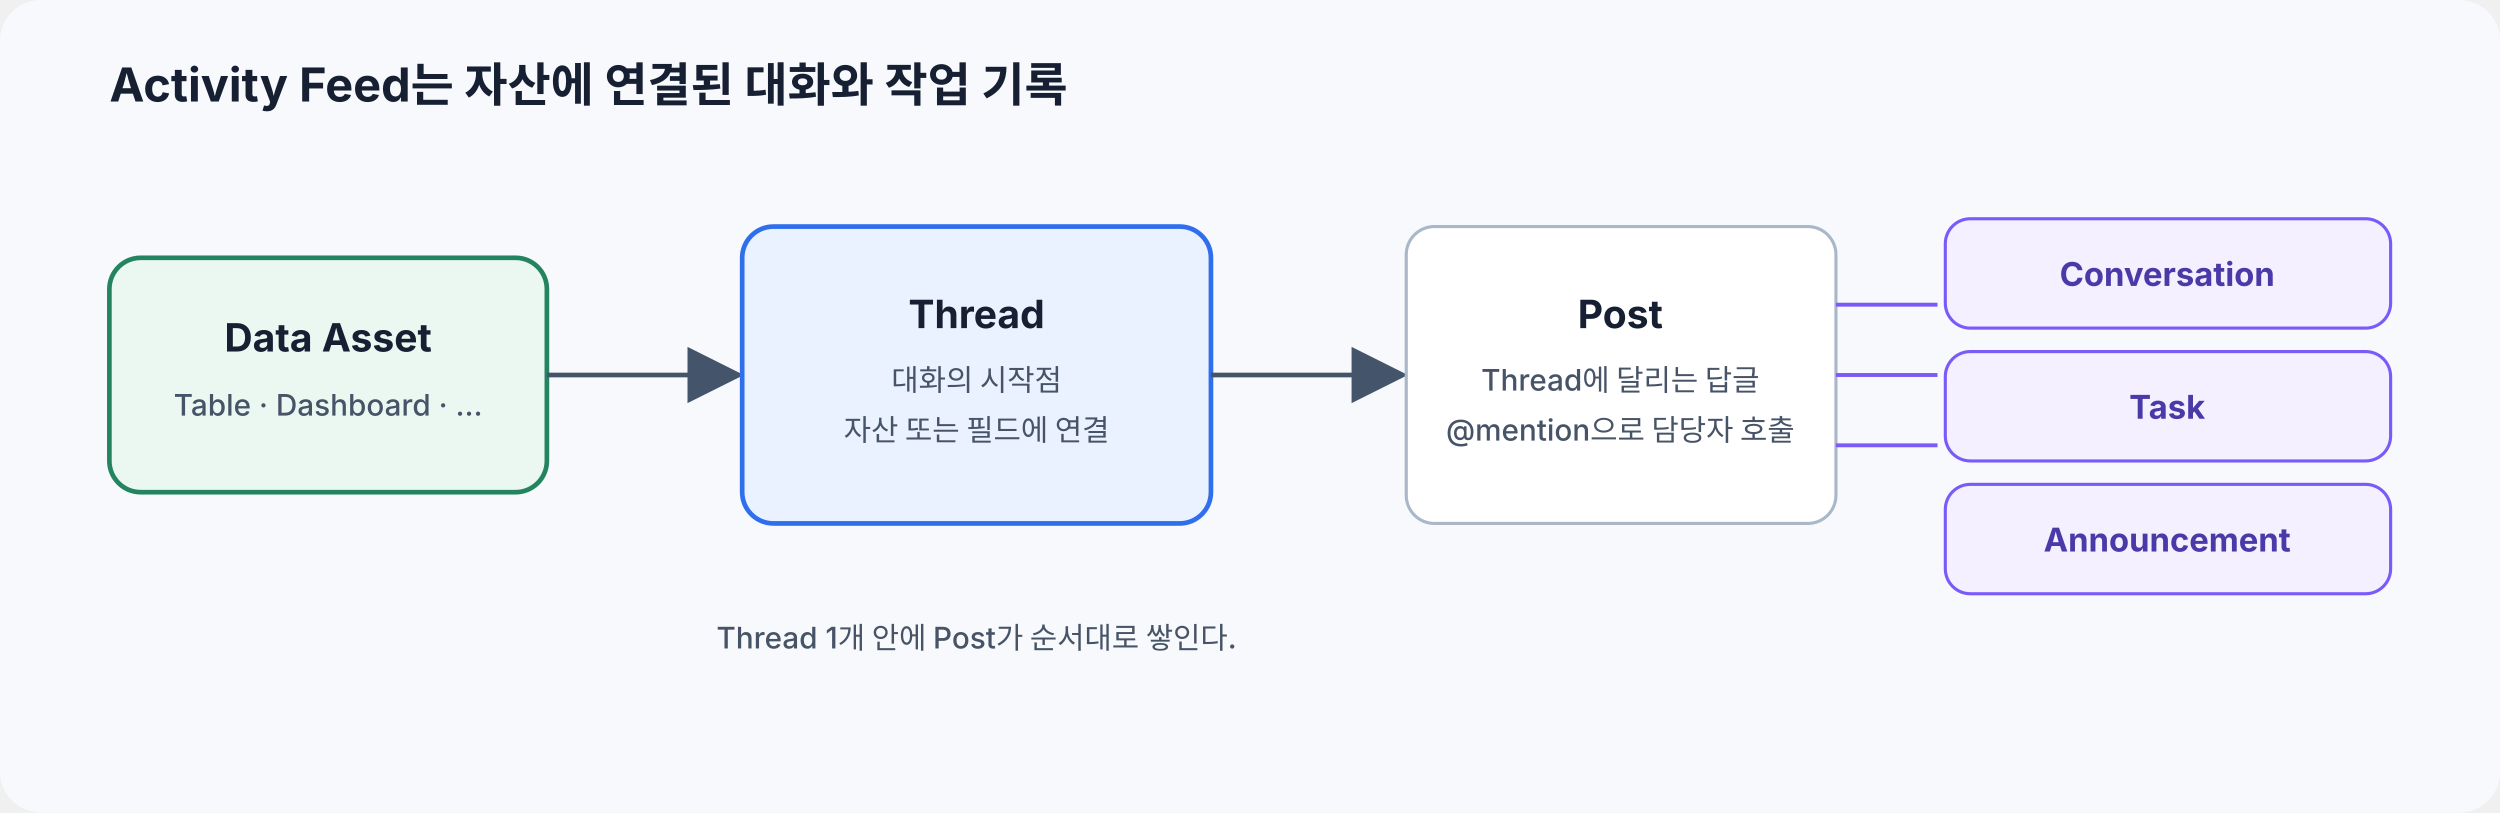
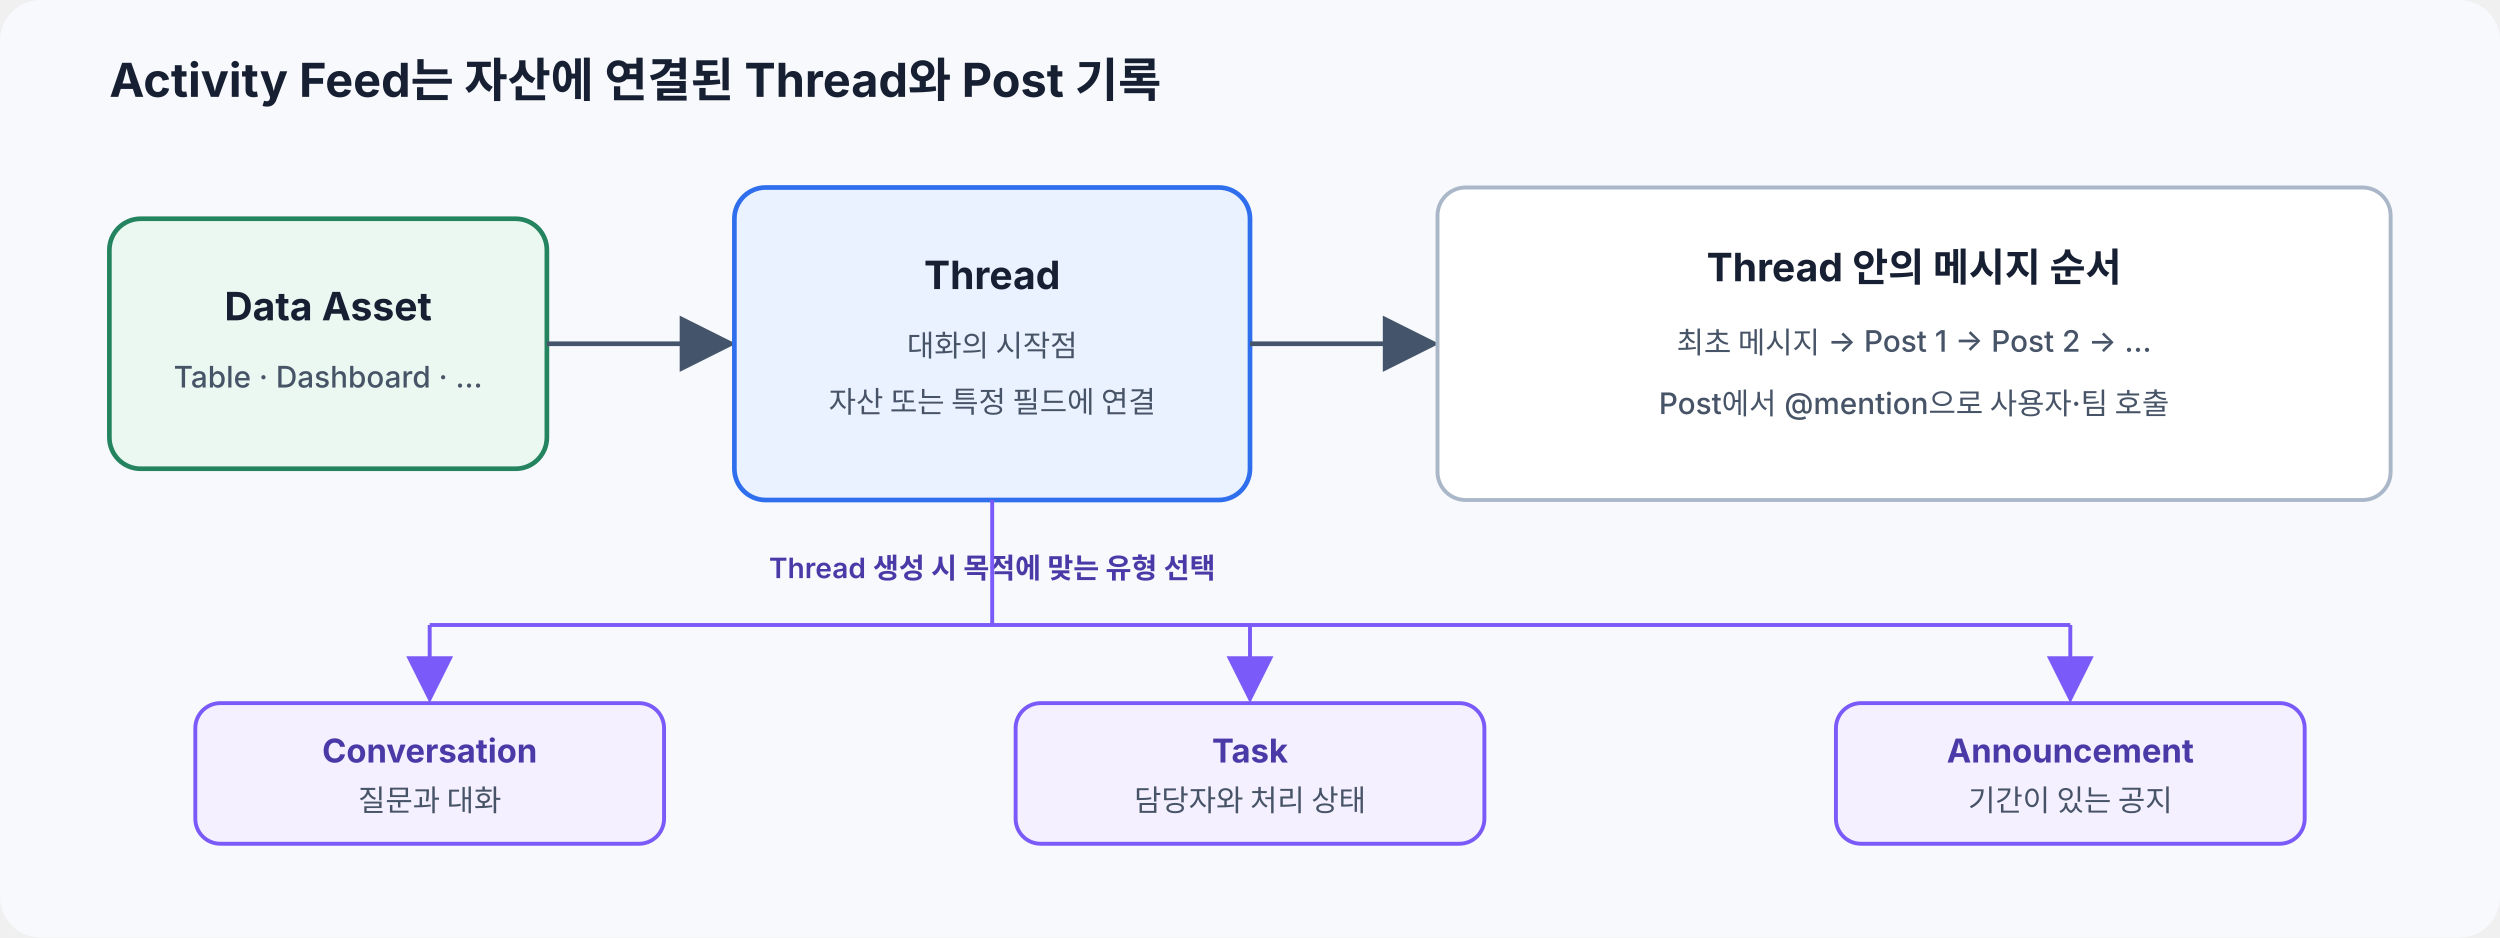
- <svg xmlns="http://www.w3.org/2000/svg" width="1600" height="520" viewBox="0 0 1600 520" role="img" aria-labelledby="title desc">
+ <svg xmlns="http://www.w3.org/2000/svg" width="1600" height="600" viewBox="0 0 1600 600" role="img" aria-labelledby="title desc">
  <defs>
    <marker id="arrow" markerWidth="12" markerHeight="12" refX="10" refY="6" orient="auto">
      <path d="M0,0 L12,6 L0,12 Z" fill="#44546A" />
    </marker>
+     <marker id="purpleArrow" markerWidth="12" markerHeight="12" refX="10" refY="6" orient="auto">
+       <path d="M0,0 L12,6 L0,12 Z" fill="#7A5AF8" />
+     </marker>
    <style>
      .bg { fill:#F7F9FC; }
-       .asset { fill:#EAF8F1; stroke:#24845F; stroke-width:3; rx:20; }
-       .thread { fill:#EAF2FF; stroke:#2F6FED; stroke-width:3; rx:20; }
-       .post { fill:#FFFFFF; stroke:#A9B7C9; stroke-width:2; rx:18; }
-       .type { fill:#F4F0FF; stroke:#7A5AF8; stroke-width:2; rx:16; }
+       .asset { fill:#EAF8F1; stroke:#24845F; stroke-width:3; }
+       .thread { fill:#EAF2FF; stroke:#2F6FED; stroke-width:3; }
+       .post { fill:#FFFFFF; stroke:#A9B7C9; stroke-width:2.5; }
+       .type { fill:#F4F0FF; stroke:#7A5AF8; stroke-width:2.5; }
      .line { stroke:#44546A; stroke-width:3; fill:none; marker-end:url(#arrow); }
      .branch { stroke:#7A5AF8; stroke-width:2.5; fill:none; }
+       .branchArrow { stroke:#7A5AF8; stroke-width:2.5; fill:none; marker-end:url(#purpleArrow); }
      .title { font:700 30px -apple-system,BlinkMacSystemFont,"Segoe UI","Noto Sans KR",sans-serif; fill:#172033; }
      .label { font:700 25px -apple-system,BlinkMacSystemFont,"Segoe UI","Noto Sans KR",sans-serif; fill:#172033; }
      .small { font:500 19px -apple-system,BlinkMacSystemFont,"Segoe UI","Noto Sans KR",sans-serif; fill:#475467; }
      .typeText { font:650 21px -apple-system,BlinkMacSystemFont,"Segoe UI","Noto Sans KR",sans-serif; fill:#4A3AA8; }
+       .caption { font:600 18px -apple-system,BlinkMacSystemFont,"Segoe UI","Noto Sans KR",sans-serif; fill:#4A3AA8; }
    </style>
  </defs>
-   <rect class="bg" width="1600" height="520" rx="26" />
-   <text class="title" x="70" y="65">Activity Feed는 자산에 연결된 대화와 작업 기록</text>
-   <rect class="asset" x="70" y="165" width="280" height="150" />
-   <text class="label" x="210" y="225" text-anchor="middle">Data Asset</text>
-   <text class="small" x="210" y="266" text-anchor="middle">Table · Dashboard · …</text>
-   <path class="line" d="M350 240 H470" />
-   <rect class="thread" x="475" y="145" width="300" height="190" />
-   <text class="label" x="625" y="210" text-anchor="middle">Thread</text>
-   <text class="small" x="625" y="250" text-anchor="middle">대화의 시작점</text>
-   <text class="small" x="625" y="282" text-anchor="middle">자산 또는 필드에 연결</text>
-   <path class="line" d="M775 240 H895" />
-   <rect class="post" x="900" y="145" width="275" height="190" />
-   <text class="label" x="1037" y="210" text-anchor="middle">Post</text>
-   <text class="small" x="1037" y="250" text-anchor="middle">Thread에 달리는 답글</text>
-   <text class="small" x="1037" y="282" text-anchor="middle">@mention으로 담당자 호출</text>
-   <path class="branch" d="M1175 195 H1240" />
-   <path class="branch" d="M1175 240 H1240" />
-   <path class="branch" d="M1175 285 H1240" />
-   <rect class="type" x="1245" y="140" width="285" height="70" />
-   <text class="typeText" x="1387" y="183" text-anchor="middle">Conversation</text>
-   <rect class="type" x="1245" y="225" width="285" height="70" />
-   <text class="typeText" x="1387" y="268" text-anchor="middle">Task</text>
-   <rect class="type" x="1245" y="310" width="285" height="70" />
-   <text class="typeText" x="1387" y="353" text-anchor="middle">Announcement</text>
-   <text class="small" x="625" y="415" text-anchor="middle">Thread 1개 안에 Post가 순서대로 쌓인다.</text>
+   <rect class="bg" width="1600" height="600" rx="26" />
+   <text class="title" x="70" y="62">Activity Feed는 자산에 연결된 Thread와 Post 기록</text>
+   <rect class="asset" x="70" y="140" width="280" height="160" rx="20" />
+   <text class="label" x="210" y="205" text-anchor="middle">Data Asset</text>
+   <text class="small" x="210" y="248" text-anchor="middle">Table · Dashboard · …</text>
+   <path class="line" d="M350 220 H465" />
+   <rect class="thread" x="470" y="120" width="330" height="200" rx="20" />
+   <text class="label" x="635" y="185" text-anchor="middle">Thread</text>
+   <text class="small" x="635" y="228" text-anchor="middle">대화의 시작점</text>
+   <text class="small" x="635" y="264" text-anchor="middle">자산 또는 특정 필드에 연결</text>
+   <path class="line" d="M800 220 H915" />
+   <rect class="post" x="920" y="120" width="610" height="200" rx="18" />
+   <text class="label" x="1225" y="180" text-anchor="middle">Thread 안의 메시지 순서</text>
+   <text class="small" x="1225" y="226" text-anchor="middle">최초 메시지 → Post 1 → Post 2 → …</text>
+   <text class="small" x="1225" y="265" text-anchor="middle">Post에서 @mention으로 사용자·팀 호출</text>
+   <text class="caption" x="635" y="370" text-anchor="middle">Thread 생성 시 목적에 맞는 유형 선택</text>
+   <path class="branch" d="M635 320 V400 H1325" />
+   <path class="branch" d="M635 400 H275" />
+   <path class="branchArrow" d="M275 400 V445" />
+   <path class="branchArrow" d="M800 400 V445" />
+   <path class="branchArrow" d="M1325 400 V445" />
+   <rect class="type" x="125" y="450" width="300" height="90" rx="16" />
+   <text class="typeText" x="275" y="488" text-anchor="middle">Conversation</text>
+   <text class="small" x="275" y="519" text-anchor="middle">질문과 대화</text>
+   <rect class="type" x="650" y="450" width="300" height="90" rx="16" />
+   <text class="typeText" x="800" y="488" text-anchor="middle">Task</text>
+   <text class="small" x="800" y="519" text-anchor="middle">담당자와 처리 상태</text>
+   <rect class="type" x="1175" y="450" width="300" height="90" rx="16" />
+   <text class="typeText" x="1325" y="488" text-anchor="middle">Announcement</text>
+   <text class="small" x="1325" y="519" text-anchor="middle">기간이 있는 공지</text>
</svg>
